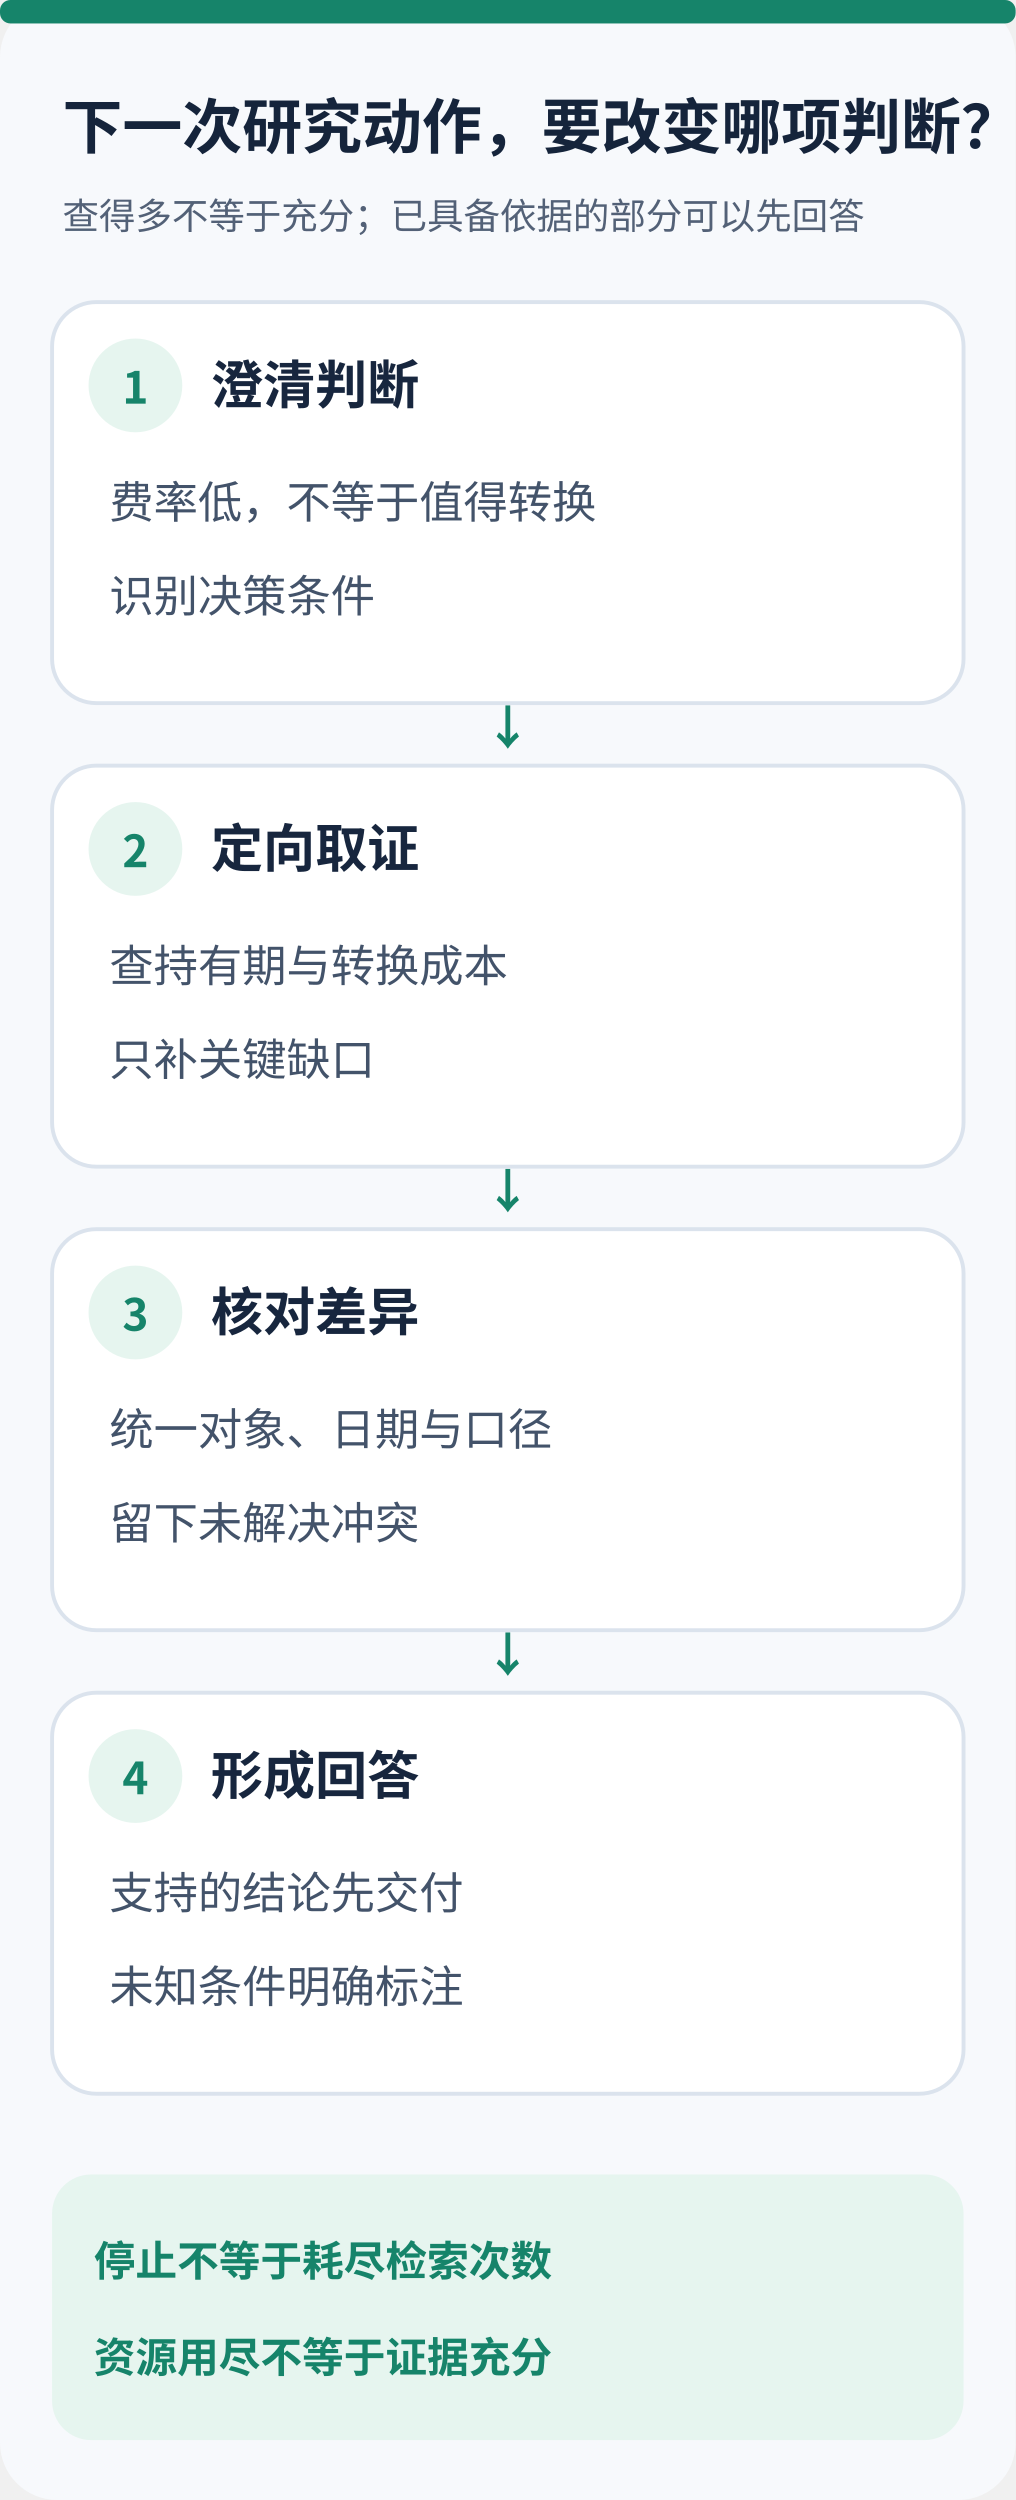
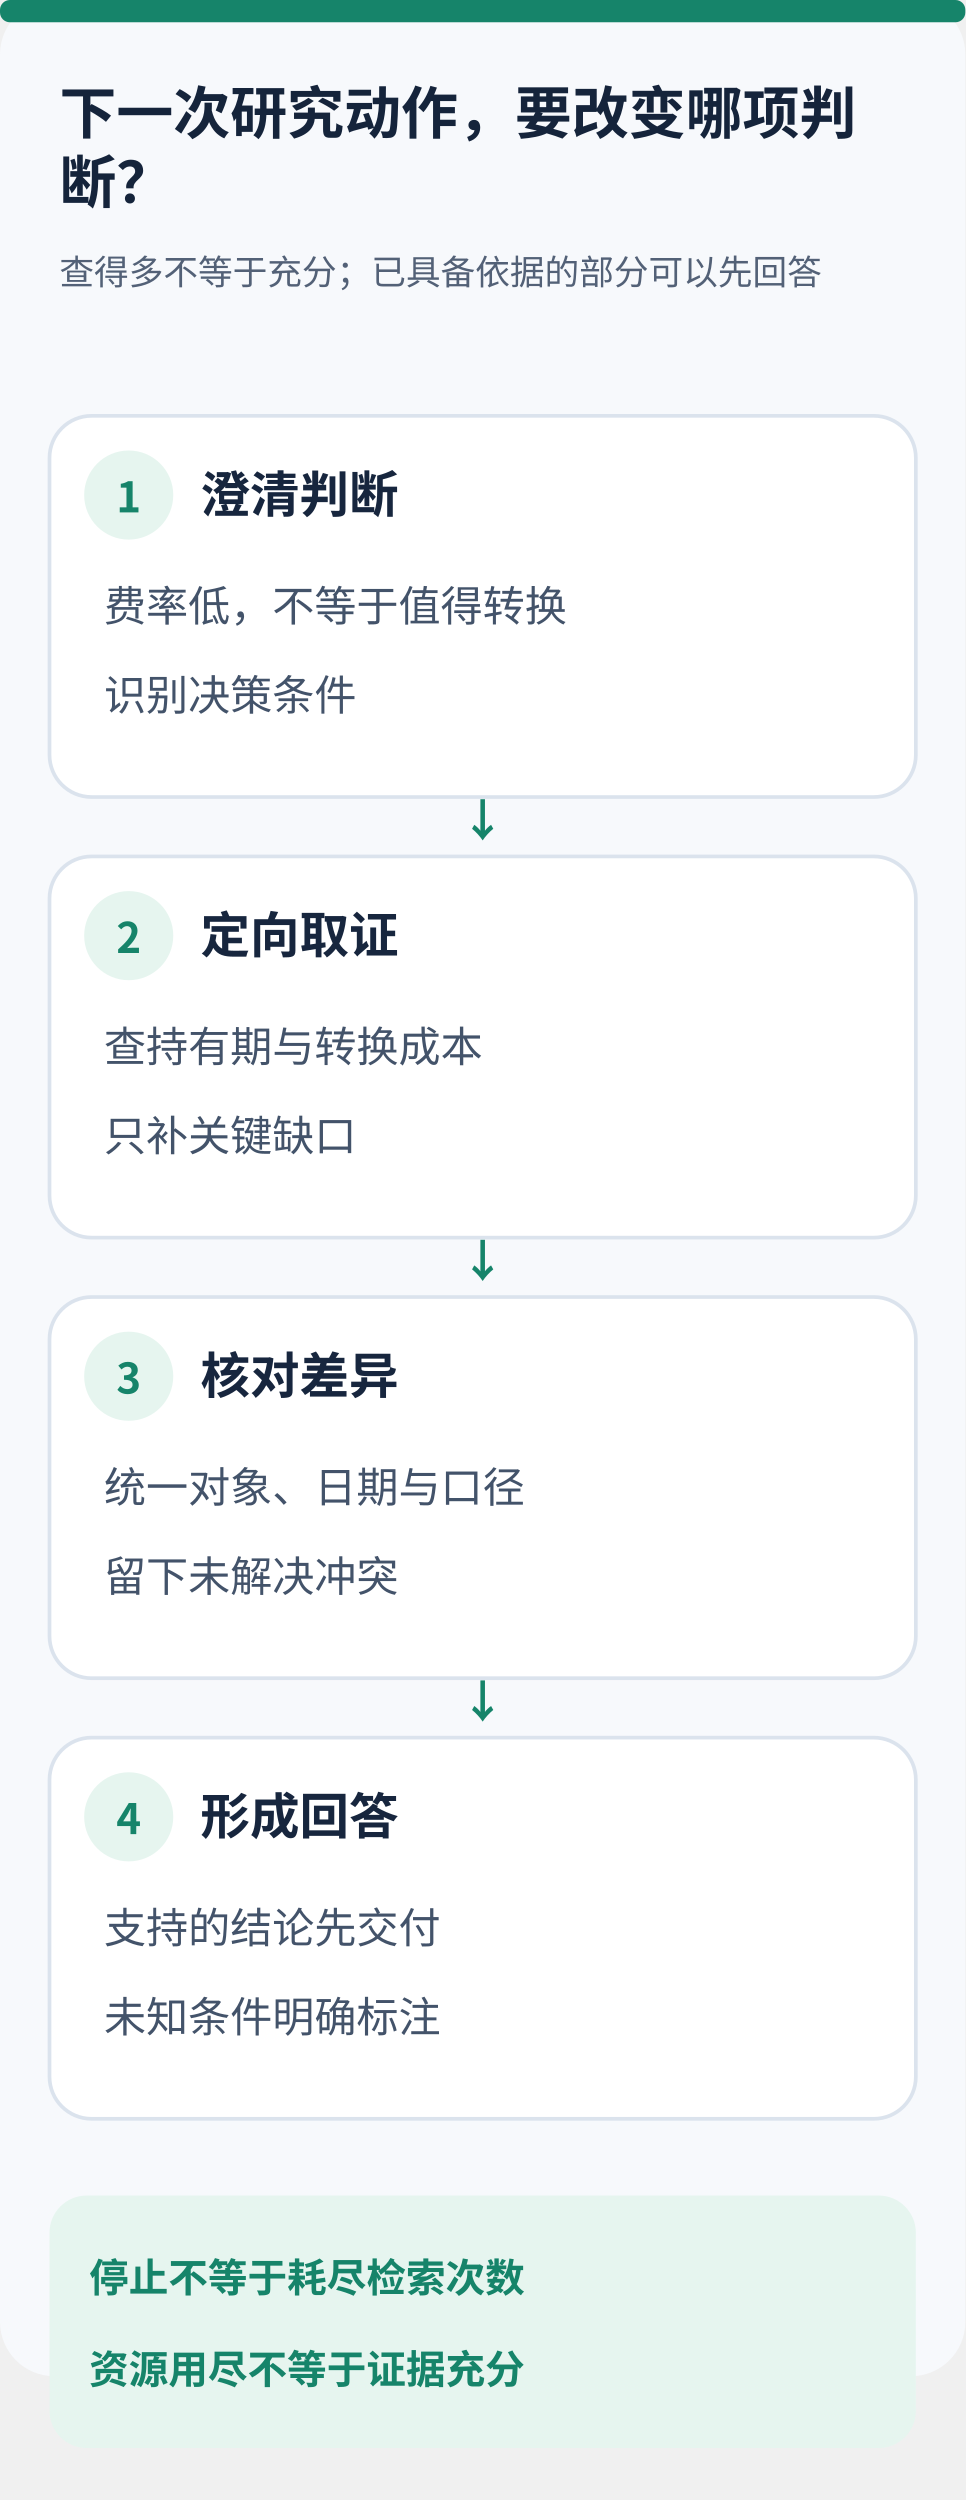
- <svg xmlns="http://www.w3.org/2000/svg" viewBox="0 0 390 960" width="390" height="960" role="img" aria-label="下一次研究动作，要改变哪项判断？">
+ <svg xmlns="http://www.w3.org/2000/svg" viewBox="0 0 390 1010" width="390" height="1010" role="img" aria-label="下一次研究动作，要改变哪项判断？">
  <rect width="390" height="960" rx="22" fill="#f7f9fc" />
  <rect x="0" y="0" width="390" height="9" rx="4" fill="#16846a" />
-   <text x="24" y="57" font-family="Noto Sans CJK SC,PingFang SC,Microsoft YaHei,sans-serif" font-size="23" fill="#15243b" font-weight="700" text-anchor="start">下一次研究动作，要改变哪项判断？</text>
-   <text x="24" y="88" font-family="Noto Sans CJK SC,PingFang SC,Microsoft YaHei,sans-serif" font-size="14" fill="#536177" font-weight="400" text-anchor="start">查得多不等于充分；已具备依据的部分可以先回答</text>
-   <rect x="20" y="116" width="350" height="154" rx="17" fill="white" stroke="#dbe3ed" stroke-width="1.5" />
-   <circle cx="52" cy="148" r="18" fill="#e6f5ef" />
-   <text x="52" y="155" font-family="Noto Sans CJK SC,PingFang SC,Microsoft YaHei,sans-serif" font-size="17" fill="#16846a" font-weight="700" text-anchor="middle">1</text>
-   <text x="81" y="155" font-family="Noto Sans CJK SC,PingFang SC,Microsoft YaHei,sans-serif" font-size="20" fill="#17263e" font-weight="700" text-anchor="start">澄清判断</text>
-   <text x="42" y="199" font-family="Noto Sans CJK SC,PingFang SC,Microsoft YaHei,sans-serif" font-size="17" fill="#43536a" font-weight="400" text-anchor="start">费率低，不等于值得转换</text>
-   <text x="42" y="235" font-family="Noto Sans CJK SC,PingFang SC,Microsoft YaHei,sans-serif" font-size="17" fill="#43536a" font-weight="400" text-anchor="start">识别决策条件</text>
-   <text x="195" y="286" font-family="Noto Sans CJK SC,PingFang SC,Microsoft YaHei,sans-serif" font-size="18" fill="#16846a" font-weight="700" text-anchor="middle">↓</text>
-   <rect x="20" y="294" width="350" height="154" rx="17" fill="white" stroke="#dbe3ed" stroke-width="1.5" />
-   <circle cx="52" cy="326" r="18" fill="#e6f5ef" />
-   <text x="52" y="333" font-family="Noto Sans CJK SC,PingFang SC,Microsoft YaHei,sans-serif" font-size="17" fill="#16846a" font-weight="700" text-anchor="middle">2</text>
-   <text x="81" y="333" font-family="Noto Sans CJK SC,PingFang SC,Microsoft YaHei,sans-serif" font-size="20" fill="#17263e" font-weight="700" text-anchor="start">定向取证</text>
-   <text x="42" y="377" font-family="Noto Sans CJK SC,PingFang SC,Microsoft YaHei,sans-serif" font-size="17" fill="#43536a" font-weight="400" text-anchor="start">查持有期与转换成本</text>
-   <text x="42" y="413" font-family="Noto Sans CJK SC,PingFang SC,Microsoft YaHei,sans-serif" font-size="17" fill="#43536a" font-weight="400" text-anchor="start">只补关键缺口</text>
-   <text x="195" y="464" font-family="Noto Sans CJK SC,PingFang SC,Microsoft YaHei,sans-serif" font-size="18" fill="#16846a" font-weight="700" text-anchor="middle">↓</text>
-   <rect x="20" y="472" width="350" height="154" rx="17" fill="white" stroke="#dbe3ed" stroke-width="1.5" />
-   <circle cx="52" cy="504" r="18" fill="#e6f5ef" />
-   <text x="52" y="511" font-family="Noto Sans CJK SC,PingFang SC,Microsoft YaHei,sans-serif" font-size="17" fill="#16846a" font-weight="700" text-anchor="middle">3</text>
-   <text x="81" y="511" font-family="Noto Sans CJK SC,PingFang SC,Microsoft YaHei,sans-serif" font-size="20" fill="#17263e" font-weight="700" text-anchor="start">核对差异</text>
-   <text x="42" y="555" font-family="Noto Sans CJK SC,PingFang SC,Microsoft YaHei,sans-serif" font-size="17" fill="#43536a" font-weight="400" text-anchor="start">统一对象、日期与口径</text>
-   <text x="42" y="591" font-family="Noto Sans CJK SC,PingFang SC,Microsoft YaHei,sans-serif" font-size="17" fill="#43536a" font-weight="400" text-anchor="start">留下未解决冲突</text>
-   <text x="195" y="642" font-family="Noto Sans CJK SC,PingFang SC,Microsoft YaHei,sans-serif" font-size="18" fill="#16846a" font-weight="700" text-anchor="middle">↓</text>
-   <rect x="20" y="650" width="350" height="154" rx="17" fill="white" stroke="#dbe3ed" stroke-width="1.5" />
-   <circle cx="52" cy="682" r="18" fill="#e6f5ef" />
-   <text x="52" y="689" font-family="Noto Sans CJK SC,PingFang SC,Microsoft YaHei,sans-serif" font-size="17" fill="#16846a" font-weight="700" text-anchor="middle">4</text>
-   <text x="81" y="689" font-family="Noto Sans CJK SC,PingFang SC,Microsoft YaHei,sans-serif" font-size="20" fill="#17263e" font-weight="700" text-anchor="start">形成回答</text>
-   <text x="42" y="733" font-family="Noto Sans CJK SC,PingFang SC,Microsoft YaHei,sans-serif" font-size="17" fill="#43536a" font-weight="400" text-anchor="start">支持的结论先交付</text>
-   <text x="42" y="769" font-family="Noto Sans CJK SC,PingFang SC,Microsoft YaHei,sans-serif" font-size="17" fill="#43536a" font-weight="400" text-anchor="start">未知条件明确标注</text>
-   <rect x="20" y="835" width="350" height="102" rx="15" fill="#e6f5ef" />
-   <text x="36" y="874" font-family="Noto Sans CJK SC,PingFang SC,Microsoft YaHei,sans-serif" font-size="16" fill="#16846a" font-weight="600" text-anchor="start">停止不等于耗尽检索次数</text>
-   <text x="36" y="911" font-family="Noto Sans CJK SC,PingFang SC,Microsoft YaHei,sans-serif" font-size="16" fill="#16846a" font-weight="600" text-anchor="start">资源用尽不等于证据充分</text>
+   <text x="24" y="54" font-family="Noto Sans CJK SC,PingFang SC,Microsoft YaHei,sans-serif" font-size="23" fill="#15243b" font-weight="700" text-anchor="start">下一次研究动作，要改变哪项判</text>
+   <text x="24" y="82" font-family="Noto Sans CJK SC,PingFang SC,Microsoft YaHei,sans-serif" font-size="23" fill="#15243b" font-weight="700" text-anchor="start">断？</text>
+   <text x="24" y="115" font-family="Noto Sans CJK SC,PingFang SC,Microsoft YaHei,sans-serif" font-size="14" fill="#536177" font-weight="400" text-anchor="start">查得多不等于充分；已具备依据的部分可以先回答</text>
+   <rect x="20" y="168" width="350" height="154" rx="17" fill="white" stroke="#dbe3ed" stroke-width="1.5" />
+   <circle cx="52" cy="200" r="18" fill="#e6f5ef" />
+   <text x="52" y="207" font-family="Noto Sans CJK SC,PingFang SC,Microsoft YaHei,sans-serif" font-size="17" fill="#16846a" font-weight="700" text-anchor="middle">1</text>
+   <text x="81" y="207" font-family="Noto Sans CJK SC,PingFang SC,Microsoft YaHei,sans-serif" font-size="20" fill="#17263e" font-weight="700" text-anchor="start">澄清判断</text>
+   <text x="42" y="251" font-family="Noto Sans CJK SC,PingFang SC,Microsoft YaHei,sans-serif" font-size="17" fill="#43536a" font-weight="400" text-anchor="start">费率低，不等于值得转换</text>
+   <text x="42" y="287" font-family="Noto Sans CJK SC,PingFang SC,Microsoft YaHei,sans-serif" font-size="17" fill="#43536a" font-weight="400" text-anchor="start">识别决策条件</text>
+   <text x="195" y="338" font-family="Noto Sans CJK SC,PingFang SC,Microsoft YaHei,sans-serif" font-size="18" fill="#16846a" font-weight="700" text-anchor="middle">↓</text>
+   <rect x="20" y="346" width="350" height="154" rx="17" fill="white" stroke="#dbe3ed" stroke-width="1.5" />
+   <circle cx="52" cy="378" r="18" fill="#e6f5ef" />
+   <text x="52" y="385" font-family="Noto Sans CJK SC,PingFang SC,Microsoft YaHei,sans-serif" font-size="17" fill="#16846a" font-weight="700" text-anchor="middle">2</text>
+   <text x="81" y="385" font-family="Noto Sans CJK SC,PingFang SC,Microsoft YaHei,sans-serif" font-size="20" fill="#17263e" font-weight="700" text-anchor="start">定向取证</text>
+   <text x="42" y="429" font-family="Noto Sans CJK SC,PingFang SC,Microsoft YaHei,sans-serif" font-size="17" fill="#43536a" font-weight="400" text-anchor="start">查持有期与转换成本</text>
+   <text x="42" y="465" font-family="Noto Sans CJK SC,PingFang SC,Microsoft YaHei,sans-serif" font-size="17" fill="#43536a" font-weight="400" text-anchor="start">只补关键缺口</text>
+   <text x="195" y="516" font-family="Noto Sans CJK SC,PingFang SC,Microsoft YaHei,sans-serif" font-size="18" fill="#16846a" font-weight="700" text-anchor="middle">↓</text>
+   <rect x="20" y="524" width="350" height="154" rx="17" fill="white" stroke="#dbe3ed" stroke-width="1.5" />
+   <circle cx="52" cy="556" r="18" fill="#e6f5ef" />
+   <text x="52" y="563" font-family="Noto Sans CJK SC,PingFang SC,Microsoft YaHei,sans-serif" font-size="17" fill="#16846a" font-weight="700" text-anchor="middle">3</text>
+   <text x="81" y="563" font-family="Noto Sans CJK SC,PingFang SC,Microsoft YaHei,sans-serif" font-size="20" fill="#17263e" font-weight="700" text-anchor="start">核对差异</text>
+   <text x="42" y="607" font-family="Noto Sans CJK SC,PingFang SC,Microsoft YaHei,sans-serif" font-size="17" fill="#43536a" font-weight="400" text-anchor="start">统一对象、日期与口径</text>
+   <text x="42" y="643" font-family="Noto Sans CJK SC,PingFang SC,Microsoft YaHei,sans-serif" font-size="17" fill="#43536a" font-weight="400" text-anchor="start">留下未解决冲突</text>
+   <text x="195" y="694" font-family="Noto Sans CJK SC,PingFang SC,Microsoft YaHei,sans-serif" font-size="18" fill="#16846a" font-weight="700" text-anchor="middle">↓</text>
+   <rect x="20" y="702" width="350" height="154" rx="17" fill="white" stroke="#dbe3ed" stroke-width="1.5" />
+   <circle cx="52" cy="734" r="18" fill="#e6f5ef" />
+   <text x="52" y="741" font-family="Noto Sans CJK SC,PingFang SC,Microsoft YaHei,sans-serif" font-size="17" fill="#16846a" font-weight="700" text-anchor="middle">4</text>
+   <text x="81" y="741" font-family="Noto Sans CJK SC,PingFang SC,Microsoft YaHei,sans-serif" font-size="20" fill="#17263e" font-weight="700" text-anchor="start">形成回答</text>
+   <text x="42" y="785" font-family="Noto Sans CJK SC,PingFang SC,Microsoft YaHei,sans-serif" font-size="17" fill="#43536a" font-weight="400" text-anchor="start">支持的结论先交付</text>
+   <text x="42" y="821" font-family="Noto Sans CJK SC,PingFang SC,Microsoft YaHei,sans-serif" font-size="17" fill="#43536a" font-weight="400" text-anchor="start">未知条件明确标注</text>
+   <rect x="20" y="887" width="350" height="102" rx="15" fill="#e6f5ef" />
+   <text x="36" y="926" font-family="Noto Sans CJK SC,PingFang SC,Microsoft YaHei,sans-serif" font-size="16" fill="#16846a" font-weight="600" text-anchor="start">停止不等于耗尽检索次数</text>
+   <text x="36" y="963" font-family="Noto Sans CJK SC,PingFang SC,Microsoft YaHei,sans-serif" font-size="16" fill="#16846a" font-weight="600" text-anchor="start">资源用尽不等于证据充分</text>
</svg>
